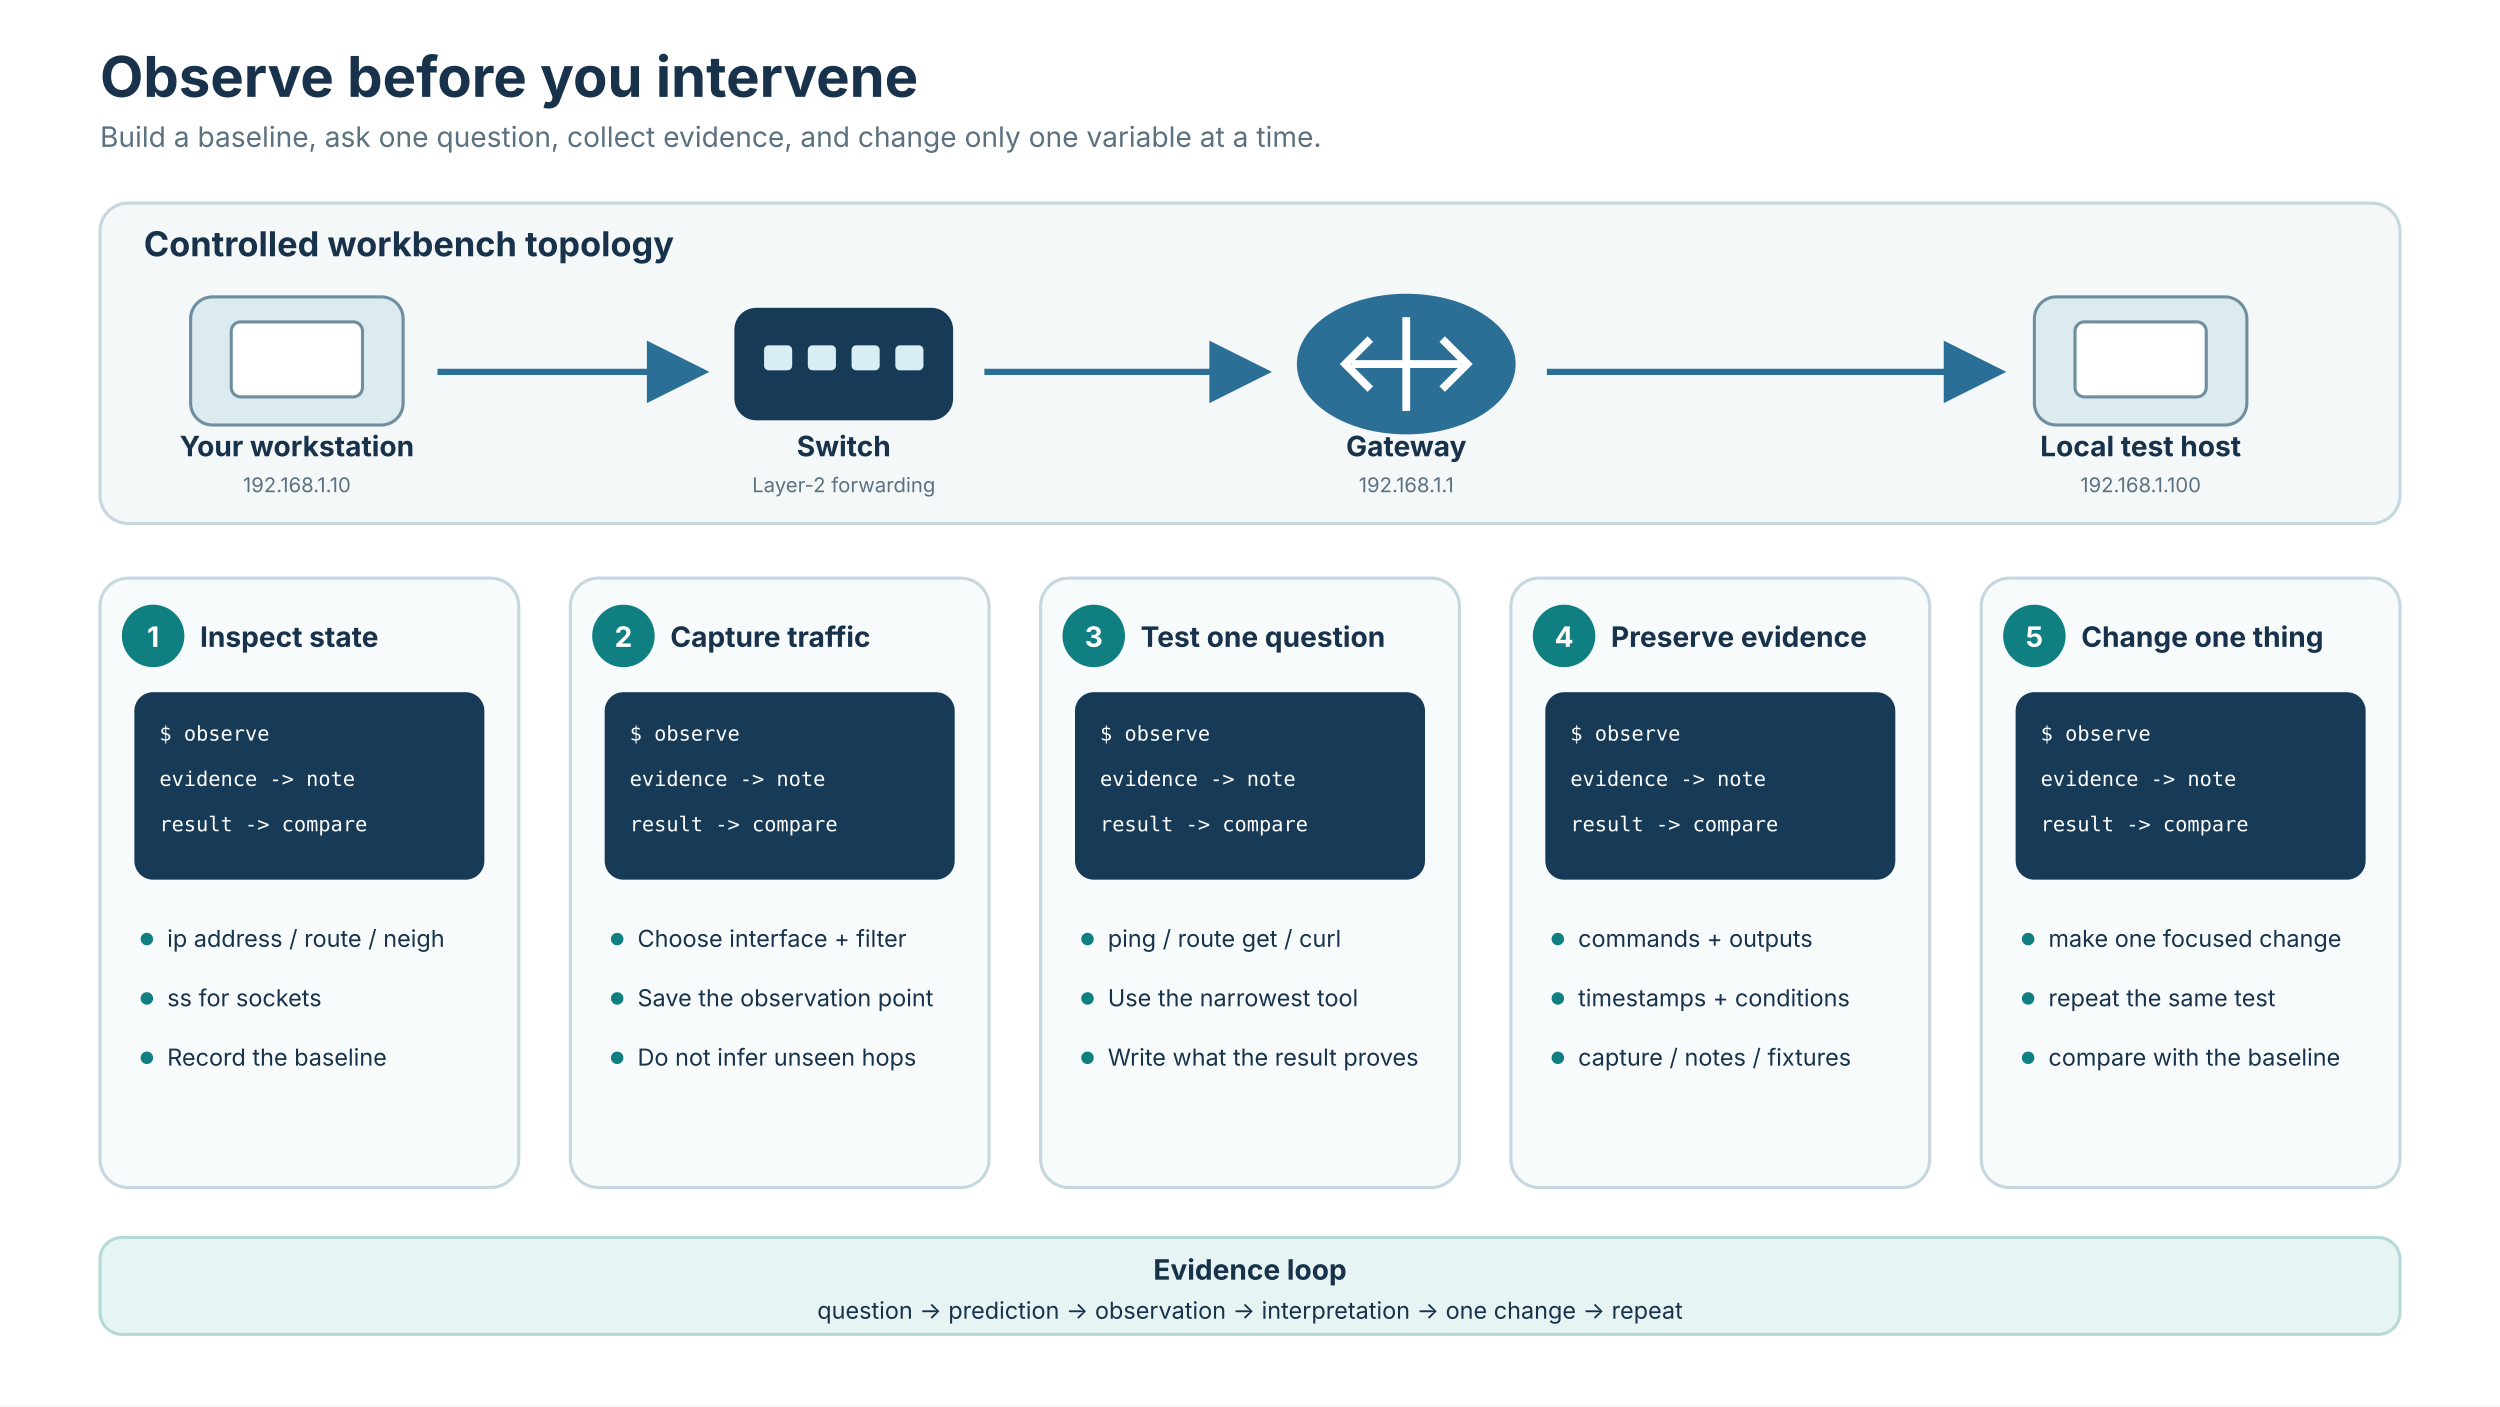
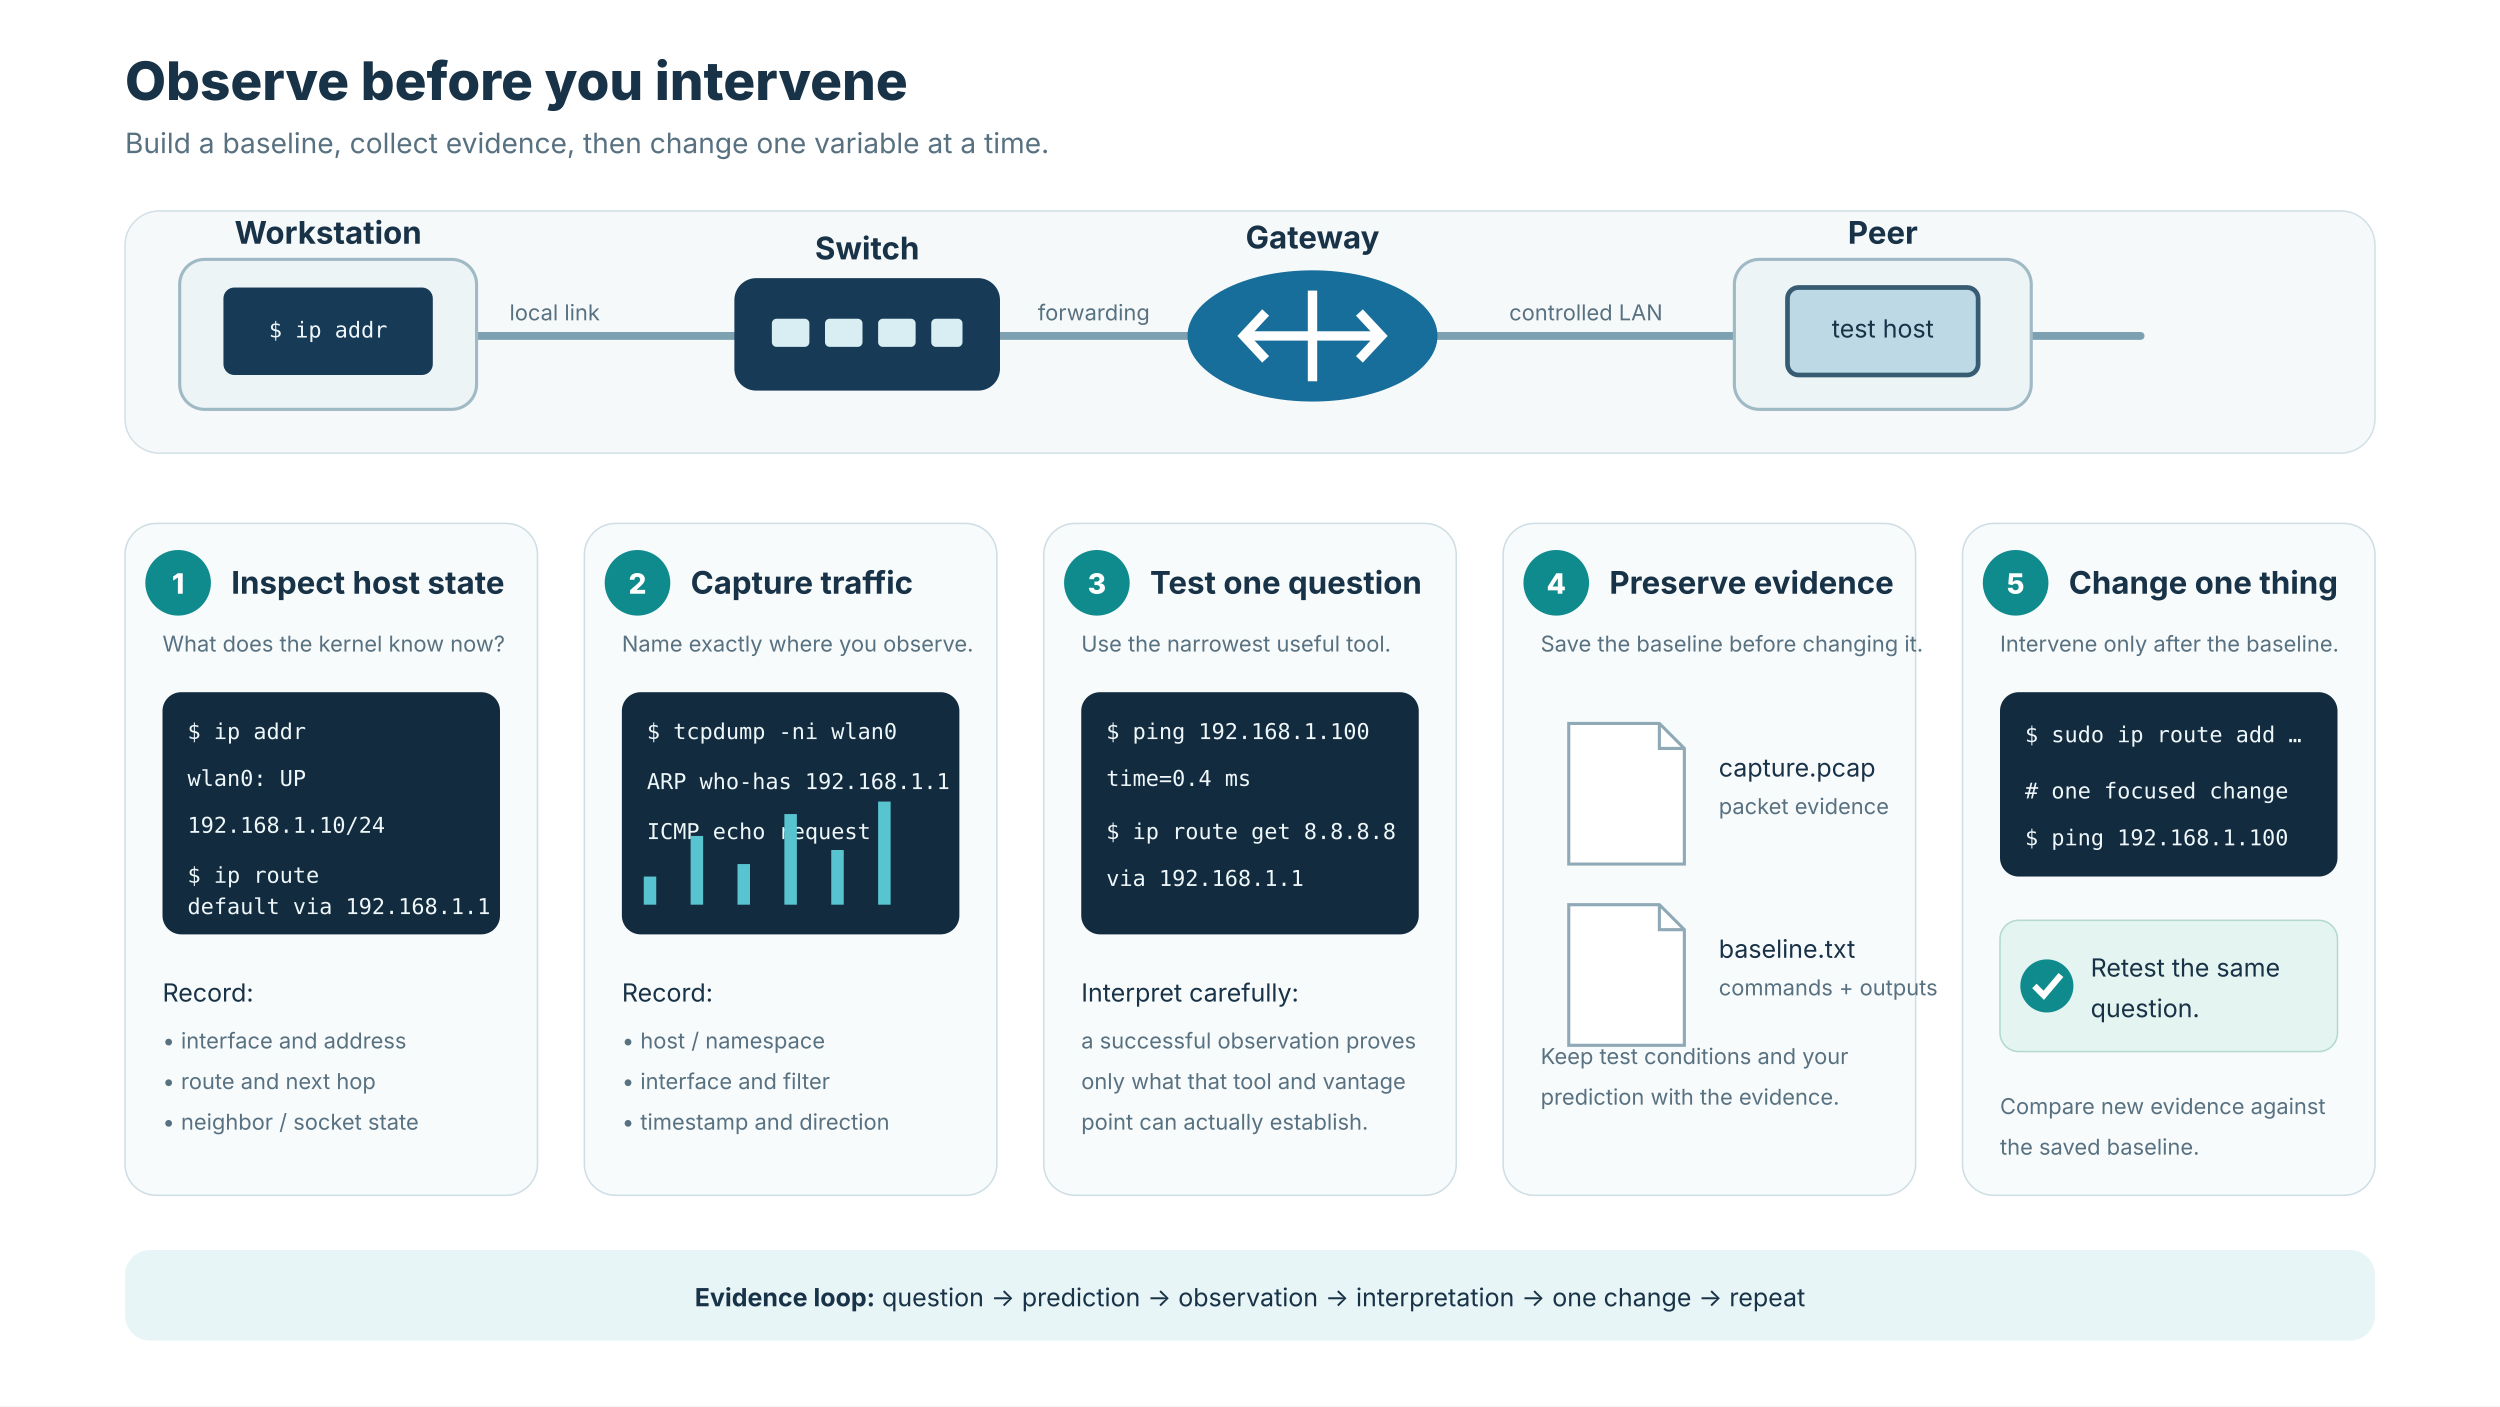
<svg xmlns="http://www.w3.org/2000/svg" viewBox="0 0 1600 900" role="img" aria-labelledby="title desc">
  <style>
- text{font-family:Inter,ui-sans-serif,system-ui,-apple-system,"Segoe UI",sans-serif;fill:#17324a}
- .title{font-size:36px;font-weight:750}.subtitle{font-size:18px;fill:#5c7180}.section{font-size:22px;font-weight:720}
- .label{font-size:18px;font-weight:700}.body{font-size:15px}.small{font-size:13px;fill:#5c7180}.tiny{font-size:12px;fill:#5c7180}
- .mono{font-family:ui-monospace,SFMono-Regular,Consolas,monospace;font-size:13px}.white{fill:#fff}.teal{fill:#0f7f82}.blue{fill:#2b6e96}.orange{fill:#c96b1b}
- .card{fill:#f8fbfc;stroke:#c6d7df;stroke-width:2}.soft{fill:#edf5f7}.navy{fill:#173a56}.rule{stroke:#8fa9b6;stroke-width:3}.thin{stroke:#9db2bc;stroke-width:2}
+   text{font-family:Inter,ui-sans-serif,system-ui,-apple-system,"Segoe UI",sans-serif;fill:#183247}
+   .title{font-size:34px;font-weight:760}
+   .subtitle{font-size:18px;fill:#587181}
+   .card-title{font-size:20px;font-weight:750}
+   .body{font-size:16px}
+   .small{font-size:14px;fill:#587181}
+   .mono{font-family:ui-monospace,SFMono-Regular,Consolas,monospace;font-size:14px;fill:#eef7f9}
+   .num{font-size:18px;font-weight:800;fill:white}
</style>
  <rect width="1600" height="900" fill="#fff" />
-   <defs>
-     <marker id="arr" markerWidth="10" markerHeight="10" refX="9" refY="5" orient="auto">
-       <path d="M0 0L10 5L0 10z" fill="#2b6e96" />
-     </marker>
-   </defs>
-   <text x="64" y="62" class="title">Observe before you intervene</text>
-   <text x="64" y="94" class="subtitle">Build a baseline, ask one question, collect evidence, and change only one variable at a time.</text>
-   <rect x="64" y="130" width="1472" height="205" rx="18" fill="#f4f8f9" stroke="#c6d7df" stroke-width="2" />
-   <text x="92" y="164" class="section">Controlled workbench topology</text>
-   <line x1="280" y1="238" x2="450" y2="238" stroke="#2b6e96" stroke-width="4" marker-end="url(#arr)" />
-   <rect x="122" y="190" width="136" height="82" rx="14" fill="#dcebf0" stroke="#6f8fa0" stroke-width="2" />
-   <rect x="148" y="206" width="84" height="48" rx="6" fill="#fff" stroke="#6f8fa0" stroke-width="2" />
-   <text x="190" y="292" class="label" text-anchor="middle">Your workstation</text>
-   <text x="190" y="315" class="small" text-anchor="middle">192.168.1.10</text>
-   <line x1="630" y1="238" x2="810" y2="238" stroke="#2b6e96" stroke-width="4" marker-end="url(#arr)" />
-   <rect x="470" y="197" width="140" height="72" rx="14" fill="#173a56" />
-   <rect x="489" y="221" width="18" height="16" rx="3" fill="#d8eef2" />
-   <rect x="517" y="221" width="18" height="16" rx="3" fill="#d8eef2" />
-   <rect x="545" y="221" width="18" height="16" rx="3" fill="#d8eef2" />
-   <rect x="573" y="221" width="18" height="16" rx="3" fill="#d8eef2" />
-   <text x="540" y="292" class="label" text-anchor="middle">Switch</text>
-   <text x="540" y="315" class="small" text-anchor="middle">Layer-2 forwarding</text>
-   <line x1="990" y1="238" x2="1280" y2="238" stroke="#2b6e96" stroke-width="4" marker-end="url(#arr)" />
-   <ellipse cx="900" cy="233" rx="70" ry="45" fill="#2b6e96" />
-   <path d="M865 233h70M900 203v60M877 217l-16 16 16 16M923 217l16 16-16 16" fill="none" stroke="#fff" stroke-width="5" />
-   <text x="900" y="292" class="label" text-anchor="middle">Gateway</text>
-   <text x="900" y="315" class="small" text-anchor="middle">192.168.1.1</text>
-   <rect x="1302" y="190" width="136" height="82" rx="14" fill="#dcebf0" stroke="#6f8fa0" stroke-width="2" />
-   <rect x="1328" y="206" width="84" height="48" rx="6" fill="#fff" stroke="#6f8fa0" stroke-width="2" />
-   <text x="1370" y="292" class="label" text-anchor="middle">Local test host</text>
-   <text x="1370" y="315" class="small" text-anchor="middle">192.168.1.100</text>
-   <rect x="64" y="370" width="268" height="390" rx="18" fill="#f8fbfc" stroke="#c6d7df" stroke-width="2" />
-   <circle cx="98" cy="407" r="20" fill="#0f7f82" />
-   <text x="98" y="414" class="label white" text-anchor="middle">1</text>
-   <text x="128" y="414" class="label">Inspect state</text>
-   <rect x="86" y="443" width="224" height="120" rx="12" fill="#173a56" />
-   <text x="102" y="474" class="mono white">$ observe</text>
-   <text x="102" y="503" class="mono white">evidence -&gt; note</text>
-   <text x="102" y="532" class="mono white">result -&gt; compare</text>
-   <circle cx="94" cy="601" r="4" fill="#0f7f82" />
-   <text x="107" y="606" class="body">ip address / route / neigh</text>
-   <circle cx="94" cy="639" r="4" fill="#0f7f82" />
-   <text x="107" y="644" class="body">ss for sockets</text>
-   <circle cx="94" cy="677" r="4" fill="#0f7f82" />
-   <text x="107" y="682" class="body">Record the baseline</text>
-   <rect x="365" y="370" width="268" height="390" rx="18" fill="#f8fbfc" stroke="#c6d7df" stroke-width="2" />
-   <circle cx="399" cy="407" r="20" fill="#0f7f82" />
-   <text x="399" y="414" class="label white" text-anchor="middle">2</text>
-   <text x="429" y="414" class="label">Capture traffic</text>
-   <rect x="387" y="443" width="224" height="120" rx="12" fill="#173a56" />
-   <text x="403" y="474" class="mono white">$ observe</text>
-   <text x="403" y="503" class="mono white">evidence -&gt; note</text>
-   <text x="403" y="532" class="mono white">result -&gt; compare</text>
-   <circle cx="395" cy="601" r="4" fill="#0f7f82" />
-   <text x="408" y="606" class="body">Choose interface + filter</text>
-   <circle cx="395" cy="639" r="4" fill="#0f7f82" />
-   <text x="408" y="644" class="body">Save the observation point</text>
-   <circle cx="395" cy="677" r="4" fill="#0f7f82" />
-   <text x="408" y="682" class="body">Do not infer unseen hops</text>
-   <rect x="666" y="370" width="268" height="390" rx="18" fill="#f8fbfc" stroke="#c6d7df" stroke-width="2" />
-   <circle cx="700" cy="407" r="20" fill="#0f7f82" />
-   <text x="700" y="414" class="label white" text-anchor="middle">3</text>
-   <text x="730" y="414" class="label">Test one question</text>
-   <rect x="688" y="443" width="224" height="120" rx="12" fill="#173a56" />
-   <text x="704" y="474" class="mono white">$ observe</text>
-   <text x="704" y="503" class="mono white">evidence -&gt; note</text>
-   <text x="704" y="532" class="mono white">result -&gt; compare</text>
-   <circle cx="696" cy="601" r="4" fill="#0f7f82" />
-   <text x="709" y="606" class="body">ping / route get / curl</text>
-   <circle cx="696" cy="639" r="4" fill="#0f7f82" />
-   <text x="709" y="644" class="body">Use the narrowest tool</text>
-   <circle cx="696" cy="677" r="4" fill="#0f7f82" />
-   <text x="709" y="682" class="body">Write what the result proves</text>
-   <rect x="967" y="370" width="268" height="390" rx="18" fill="#f8fbfc" stroke="#c6d7df" stroke-width="2" />
-   <circle cx="1001" cy="407" r="20" fill="#0f7f82" />
-   <text x="1001" y="414" class="label white" text-anchor="middle">4</text>
-   <text x="1031" y="414" class="label">Preserve evidence</text>
-   <rect x="989" y="443" width="224" height="120" rx="12" fill="#173a56" />
-   <text x="1005" y="474" class="mono white">$ observe</text>
-   <text x="1005" y="503" class="mono white">evidence -&gt; note</text>
-   <text x="1005" y="532" class="mono white">result -&gt; compare</text>
-   <circle cx="997" cy="601" r="4" fill="#0f7f82" />
-   <text x="1010" y="606" class="body">commands + outputs</text>
-   <circle cx="997" cy="639" r="4" fill="#0f7f82" />
-   <text x="1010" y="644" class="body">timestamps + conditions</text>
-   <circle cx="997" cy="677" r="4" fill="#0f7f82" />
-   <text x="1010" y="682" class="body">capture / notes / fixtures</text>
-   <rect x="1268" y="370" width="268" height="390" rx="18" fill="#f8fbfc" stroke="#c6d7df" stroke-width="2" />
-   <circle cx="1302" cy="407" r="20" fill="#0f7f82" />
-   <text x="1302" y="414" class="label white" text-anchor="middle">5</text>
-   <text x="1332" y="414" class="label">Change one thing</text>
-   <rect x="1290" y="443" width="224" height="120" rx="12" fill="#173a56" />
-   <text x="1306" y="474" class="mono white">$ observe</text>
-   <text x="1306" y="503" class="mono white">evidence -&gt; note</text>
-   <text x="1306" y="532" class="mono white">result -&gt; compare</text>
-   <circle cx="1298" cy="601" r="4" fill="#0f7f82" />
-   <text x="1311" y="606" class="body">make one focused change</text>
-   <circle cx="1298" cy="639" r="4" fill="#0f7f82" />
-   <text x="1311" y="644" class="body">repeat the same test</text>
-   <circle cx="1298" cy="677" r="4" fill="#0f7f82" />
-   <text x="1311" y="682" class="body">compare with the baseline</text>
-   <rect x="64" y="792" width="1472" height="62" rx="14" fill="#e6f4f4" stroke="#b5d9d8" stroke-width="2" />
-   <text x="800" y="819" class="label" text-anchor="middle">Evidence loop</text>
-   <text x="800" y="844" class="body" text-anchor="middle">question → prediction → observation → interpretation → one change → repeat</text>
+   <text x="80" y="64" class="title">Observe before you intervene</text>
+   <text x="80" y="98" class="subtitle">Build a baseline, collect evidence, then change one variable at a time.</text>
+   <rect x="80" y="135" width="1440" height="155" rx="22" fill="#f6f9fa" stroke="#d3e0e5" />
+   <line x1="230" y1="215" x2="1370" y2="215" stroke="#7ea1b2" stroke-width="5" stroke-linecap="round" />
+   <g transform="translate(115,166)">
+     <rect width="190" height="96" rx="16" fill="#edf4f6" stroke="#9fb9c5" stroke-width="2" />
+     <rect x="28" y="18" width="134" height="56" rx="7" fill="#173a56" />
+     <text x="95" y="50" text-anchor="middle" class="mono">$ ip addr</text>
+     <text x="95" y="-10" text-anchor="middle" class="card-title">Workstation</text>
+   </g>
+   <g transform="translate(470,178)">
+     <rect width="170" height="72" rx="14" fill="#173a56" />
+     <g fill="#d8eef2">
+       <rect x="24" y="26" width="24" height="18" rx="3" />
+       <rect x="58" y="26" width="24" height="18" rx="3" />
+       <rect x="92" y="26" width="24" height="18" rx="3" />
+       <rect x="126" y="26" width="20" height="18" rx="3" />
+     </g>
+     <text x="85" y="-12" text-anchor="middle" class="card-title">Switch</text>
+   </g>
+   <g transform="translate(760,173)">
+     <ellipse cx="80" cy="42" rx="80" ry="42" fill="#176e9b" />
+     <path d="M36 42h88M80 13v58M50 27 36 42l14 15M110 27l14 15-14 15" fill="none" stroke="#fff" stroke-width="6" />
+     <text x="80" y="-14" text-anchor="middle" class="card-title">Gateway</text>
+   </g>
+   <g transform="translate(1110,166)">
+     <rect width="190" height="96" rx="16" fill="#edf4f6" stroke="#9fb9c5" stroke-width="2" />
+     <rect x="34" y="18" width="122" height="56" rx="7" fill="#bdd9e5" stroke="#365b72" stroke-width="3" />
+     <text x="95" y="50" text-anchor="middle" class="body">test host</text>
+     <text x="95" y="-10" text-anchor="middle" class="card-title">Peer</text>
+   </g>
+   <text x="355" y="205" text-anchor="middle" class="small">local link</text>
+   <text x="700" y="205" text-anchor="middle" class="small">forwarding</text>
+   <text x="1015" y="205" text-anchor="middle" class="small">controlled LAN</text>
+   <g transform="translate(80,335)">
+     <rect width="264" height="430" rx="20" fill="#f8fbfc" stroke="#cfdee4" />
+     <circle cx="34" cy="38" r="21" fill="#0f8b8d" />
+     <text x="34" y="45" text-anchor="middle" class="num">1</text>
+     <text x="68" y="45" class="card-title">Inspect host state</text>
+     <text x="24" y="82" class="small">What does the kernel know now?</text>
+     <rect x="24" y="108" width="216" height="155" rx="12" fill="#132b3f" />
+     <text x="40" y="138" class="mono">$ ip addr</text>
+     <text x="40" y="168" class="mono">wlan0: UP</text>
+     <text x="40" y="198" class="mono">192.168.1.10/24</text>
+     <text x="40" y="230" class="mono">$ ip route</text>
+     <text x="40" y="250" class="mono">default via 192.168.1.1</text>
+     <text x="24" y="306" class="body">Record:</text>
+     <text x="24" y="336" class="small">• interface and address</text>
+     <text x="24" y="362" class="small">• route and next hop</text>
+     <text x="24" y="388" class="small">• neighbor / socket state</text>
+   </g>
+   <g transform="translate(374,335)">
+     <rect width="264" height="430" rx="20" fill="#f8fbfc" stroke="#cfdee4" />
+     <circle cx="34" cy="38" r="21" fill="#0f8b8d" />
+     <text x="34" y="45" text-anchor="middle" class="num">2</text>
+     <text x="68" y="45" class="card-title">Capture traffic</text>
+     <text x="24" y="82" class="small">Name exactly where you observe.</text>
+     <rect x="24" y="108" width="216" height="155" rx="12" fill="#132b3f" />
+     <text x="40" y="138" class="mono">$ tcpdump -ni wlan0</text>
+     <text x="40" y="170" class="mono">ARP who-has 192.168.1.1</text>
+     <text x="40" y="202" class="mono">ICMP echo request</text>
+     <path d="M42 244v-18M72 244v-44M102 244v-26M132 244v-58M162 244v-35M192 244v-66" stroke="#58c4d0" stroke-width="8" />
+     <text x="24" y="306" class="body">Record:</text>
+     <text x="24" y="336" class="small">• host / namespace</text>
+     <text x="24" y="362" class="small">• interface and filter</text>
+     <text x="24" y="388" class="small">• timestamp and direction</text>
+   </g>
+   <g transform="translate(668,335)">
+     <rect width="264" height="430" rx="20" fill="#f8fbfc" stroke="#cfdee4" />
+     <circle cx="34" cy="38" r="21" fill="#0f8b8d" />
+     <text x="34" y="45" text-anchor="middle" class="num">3</text>
+     <text x="68" y="45" class="card-title">Test one question</text>
+     <text x="24" y="82" class="small">Use the narrowest useful tool.</text>
+     <rect x="24" y="108" width="216" height="155" rx="12" fill="#132b3f" />
+     <text x="40" y="138" class="mono">$ ping 192.168.1.100</text>
+     <text x="40" y="168" class="mono">time=0.4 ms</text>
+     <text x="40" y="202" class="mono">$ ip route get 8.8.8.8</text>
+     <text x="40" y="232" class="mono">via 192.168.1.1</text>
+     <text x="24" y="306" class="body">Interpret carefully:</text>
+     <text x="24" y="336" class="small">a successful observation proves</text>
+     <text x="24" y="362" class="small">only what that tool and vantage</text>
+     <text x="24" y="388" class="small">point can actually establish.</text>
+   </g>
+   <g transform="translate(962,335)">
+     <rect width="264" height="430" rx="20" fill="#f8fbfc" stroke="#cfdee4" />
+     <circle cx="34" cy="38" r="21" fill="#0f8b8d" />
+     <text x="34" y="45" text-anchor="middle" class="num">4</text>
+     <text x="68" y="45" class="card-title">Preserve evidence</text>
+     <text x="24" y="82" class="small">Save the baseline before changing it.</text>
+     <g transform="translate(42,128)">
+       <path d="M0 0h58l16 16v74H0z" fill="#fff" stroke="#8faab6" stroke-width="2" />
+       <path d="M58 0v16h16" fill="none" stroke="#8faab6" stroke-width="2" />
+       <text x="96" y="34" class="body">capture.pcap</text>
+       <text x="96" y="58" class="small">packet evidence</text>
+       <path d="M0 116h58l16 16v74H0z" fill="#fff" stroke="#8faab6" stroke-width="2" />
+       <path d="M58 116v16h16" fill="none" stroke="#8faab6" stroke-width="2" />
+       <text x="96" y="150" class="body">baseline.txt</text>
+       <text x="96" y="174" class="small">commands + outputs</text>
+     </g>
+     <text x="24" y="346" class="small">Keep test conditions and your</text>
+     <text x="24" y="372" class="small">prediction with the evidence.</text>
+   </g>
+   <g transform="translate(1256,335)">
+     <rect width="264" height="430" rx="20" fill="#f8fbfc" stroke="#cfdee4" />
+     <circle cx="34" cy="38" r="21" fill="#0f8b8d" />
+     <text x="34" y="45" text-anchor="middle" class="num">5</text>
+     <text x="68" y="45" class="card-title">Change one thing</text>
+     <text x="24" y="82" class="small">Intervene only after the baseline.</text>
+     <rect x="24" y="108" width="216" height="118" rx="12" fill="#132b3f" />
+     <text x="40" y="140" class="mono">$ sudo ip route add …</text>
+     <text x="40" y="176" class="mono"># one focused change</text>
+     <text x="40" y="206" class="mono">$ ping 192.168.1.100</text>
+     <rect x="24" y="254" width="216" height="84" rx="12" fill="#e4f4f0" stroke="#b3d9d0" />
+     <circle cx="54" cy="296" r="17" fill="#0f8b8d" />
+     <path d="M46 296l6 6 11-13" fill="none" stroke="#fff" stroke-width="4" />
+     <text x="82" y="290" class="body">Retest the same</text>
+     <text x="82" y="316" class="body">question.</text>
+     <text x="24" y="378" class="small">Compare new evidence against</text>
+     <text x="24" y="404" class="small">the saved baseline.</text>
+   </g>
+   <rect x="80" y="800" width="1440" height="58" rx="16" fill="#e8f5f6" />
+   <text x="800" y="836" text-anchor="middle" class="body">
+     <tspan font-weight="750">Evidence loop:</tspan> question → prediction → observation → interpretation → one change → repeat</text>
</svg>
